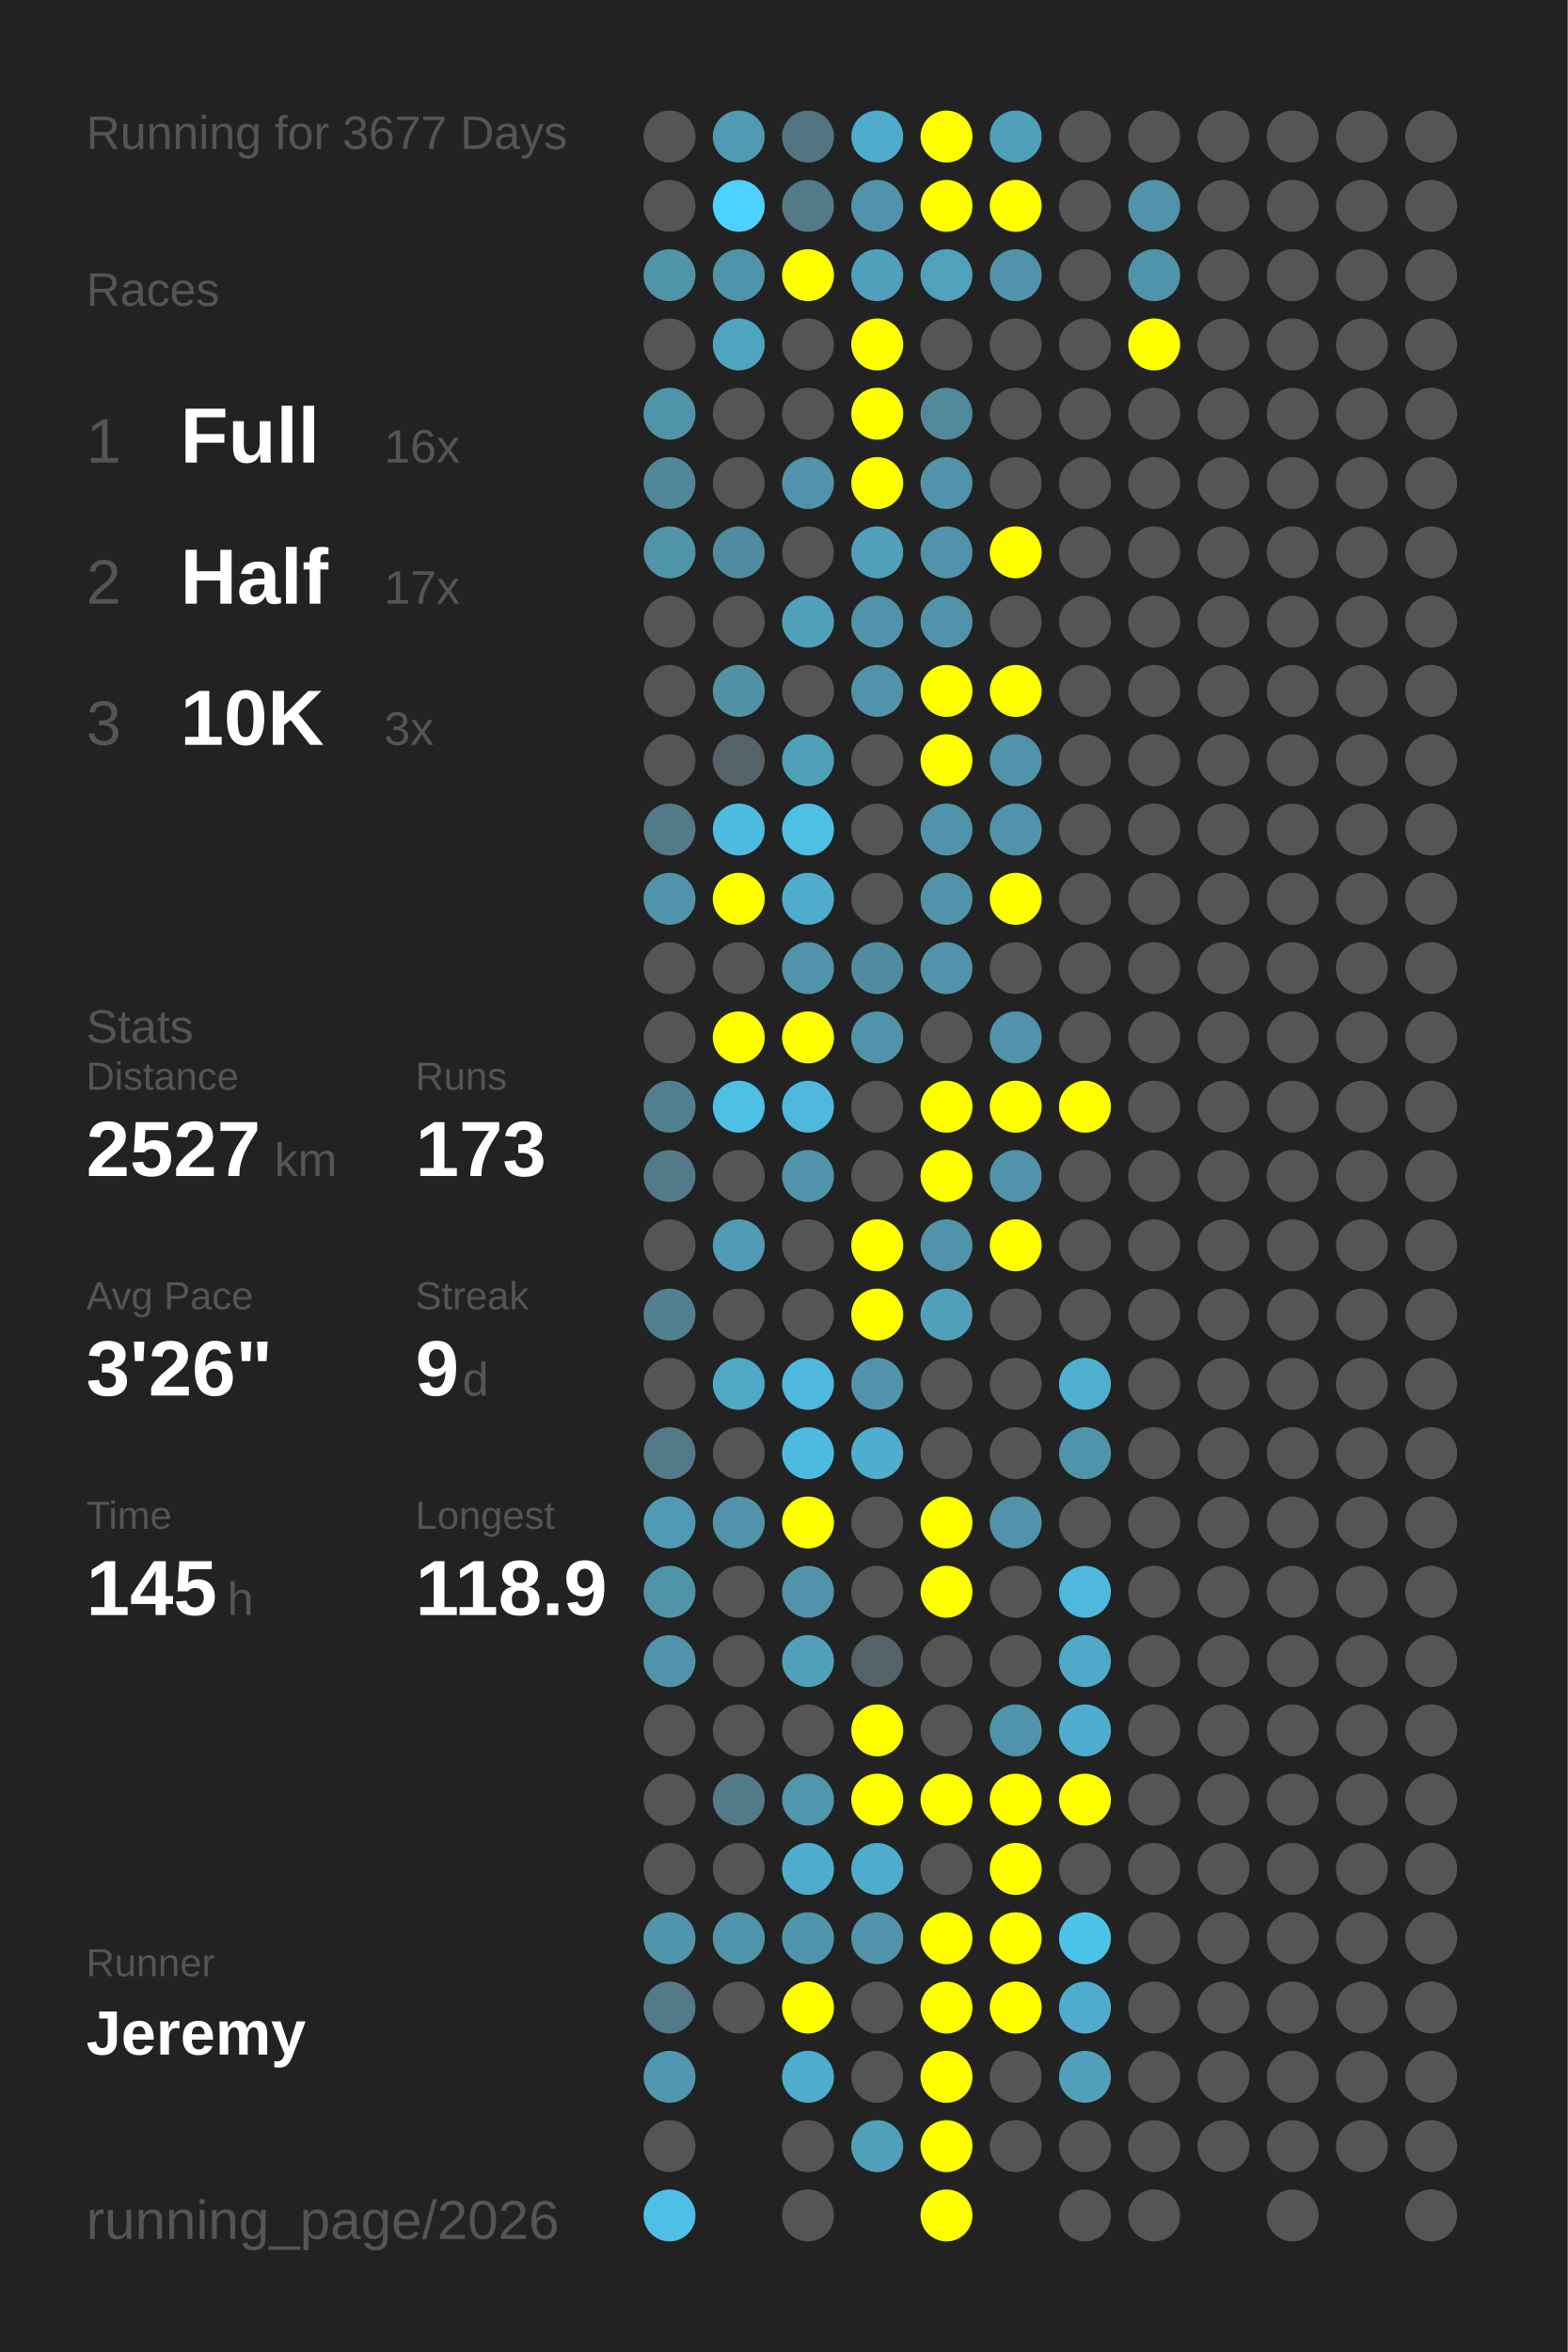
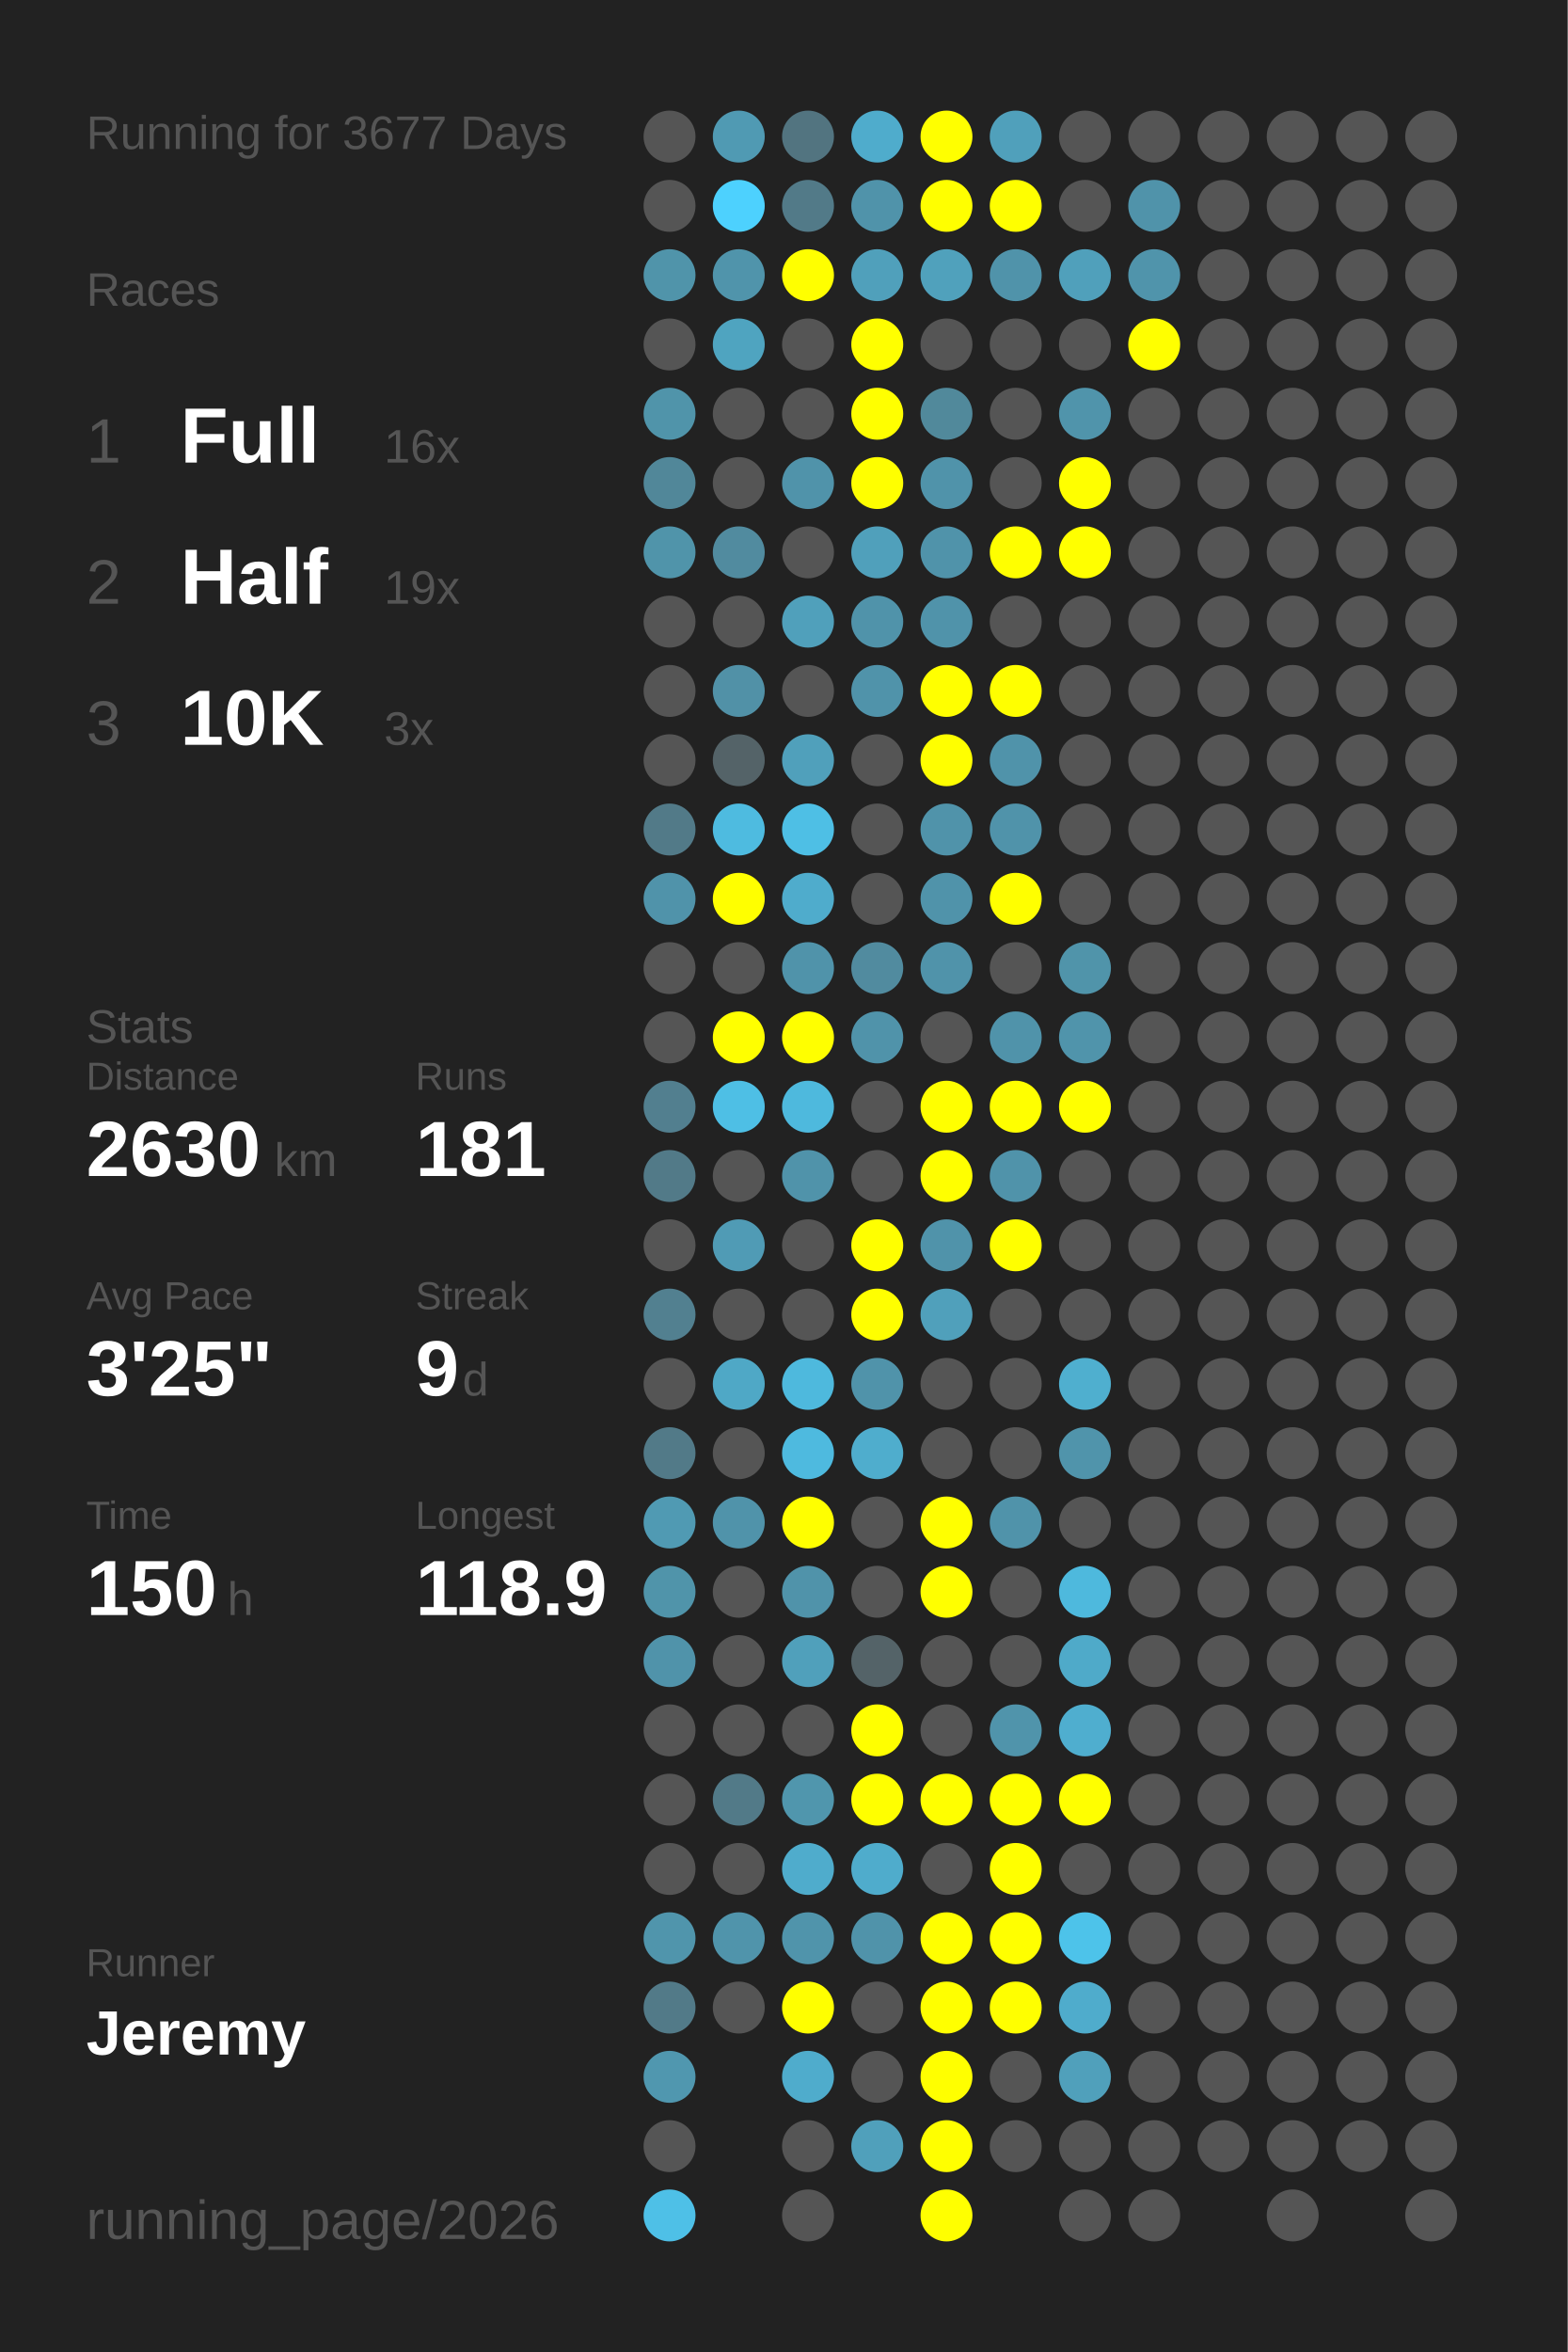
<svg xmlns="http://www.w3.org/2000/svg" baseProfile="full" height="300mm" version="1.1" viewBox="0,0,200,300" width="200mm">
  <defs />
  <rect fill="#222222" height="300" width="200" x="0" y="0" />
  <text fill="#555555" style="font-size:6px; font-family:Arial;" x="11" y="19">Running for 3677 Days</text>
  <text fill="#555555" style="font-size:6px; font-family:Arial;" x="11" y="39">Races</text>
  <text fill="#555555" style="font-size:8px; font-family:Arial;" x="11" y="59">1</text>
  <text fill="#FFFFFF" style="font-size:10px; font-family:Arial; font-weight:bold;" x="23" y="59">Full</text>
  <text fill="#555555" style="font-size:6px; font-family:Arial;" x="49" y="59">16x</text>
  <text fill="#555555" style="font-size:8px; font-family:Arial;" x="11" y="77">2</text>
  <text fill="#FFFFFF" style="font-size:10px; font-family:Arial; font-weight:bold;" x="23" y="77">Half</text>
-   <text fill="#555555" style="font-size:6px; font-family:Arial;" x="49" y="77">17x</text>
+   <text fill="#555555" style="font-size:6px; font-family:Arial;" x="49" y="77">19x</text>
  <text fill="#555555" style="font-size:8px; font-family:Arial;" x="11" y="95">3</text>
  <text fill="#FFFFFF" style="font-size:10px; font-family:Arial; font-weight:bold;" x="23" y="95">10K</text>
  <text fill="#555555" style="font-size:6px; font-family:Arial;" x="49" y="95">3x</text>
  <text fill="#555555" style="font-size:6px; font-family:Arial;" x="11" y="133">Stats</text>
  <text fill="#555555" style="font-size:5px; font-family:Arial;" x="11" y="139">Distance</text>
-   <text fill="#FFFFFF" style="font-size:10px; font-family:Arial; font-weight:bold;" x="11" y="150">2527</text>
+   <text fill="#FFFFFF" style="font-size:10px; font-family:Arial; font-weight:bold;" x="11" y="150">2630</text>
  <text fill="#555555" style="font-size:6px; font-family:Arial;" x="35" y="150">km</text>
  <text fill="#555555" style="font-size:5px; font-family:Arial;" x="53" y="139">Runs</text>
-   <text fill="#FFFFFF" style="font-size:10px; font-family:Arial; font-weight:bold;" x="53" y="150">173</text>
+   <text fill="#FFFFFF" style="font-size:10px; font-family:Arial; font-weight:bold;" x="53" y="150">181</text>
  <text fill="#555555" style="font-size:5px; font-family:Arial;" x="11" y="167">Avg Pace</text>
-   <text fill="#FFFFFF" style="font-size:10px; font-family:Arial; font-weight:bold;" x="11" y="178">3'26"</text>
+   <text fill="#FFFFFF" style="font-size:10px; font-family:Arial; font-weight:bold;" x="11" y="178">3'25"</text>
  <text fill="#555555" style="font-size:5px; font-family:Arial;" x="53" y="167">Streak</text>
  <text fill="#FFFFFF" style="font-size:10px; font-family:Arial; font-weight:bold;" x="53" y="178">9</text>
  <text fill="#555555" style="font-size:6px; font-family:Arial;" x="59" y="178">d</text>
  <text fill="#555555" style="font-size:5px; font-family:Arial;" x="11" y="195">Time</text>
-   <text fill="#FFFFFF" style="font-size:10px; font-family:Arial; font-weight:bold;" x="11" y="206">145</text>
+   <text fill="#FFFFFF" style="font-size:10px; font-family:Arial; font-weight:bold;" x="11" y="206">150</text>
  <text fill="#555555" style="font-size:6px; font-family:Arial;" x="29" y="206">h</text>
  <text fill="#555555" style="font-size:5px; font-family:Arial;" x="53" y="195">Longest</text>
  <text fill="#FFFFFF" style="font-size:10px; font-family:Arial; font-weight:bold;" x="53" y="206">118.9</text>
  <text fill="#555555" style="font-size:5px; font-family:Arial;" x="11" y="252.065">Runner</text>
  <text fill="#FFFFFF" style="font-size:8px; font-family:Arial; font-weight:bold;" x="11" y="262.065">Jeremy</text>
  <text fill="#555555" style="font-size:7px; font-family:Arial;" x="11" y="285.581">running_page/2026</text>
  <circle cx="85.417" cy="17.419" fill="#555555" r="3.312" />
  <circle cx="85.417" cy="26.258" fill="#555555" r="3.312" />
  <circle cx="85.417" cy="35.097" fill="#5094aa" r="3.312" />
  <circle cx="85.417" cy="43.935" fill="#555555" r="3.312" />
  <circle cx="85.417" cy="52.774" fill="#5094aa" r="3.312" />
  <circle cx="85.417" cy="61.613" fill="#518799" r="3.312" />
  <circle cx="85.417" cy="70.452" fill="#5094aa" r="3.312" />
  <circle cx="85.417" cy="79.29" fill="#555555" r="3.312" />
  <circle cx="85.417" cy="88.129" fill="#555555" r="3.312" />
  <circle cx="85.417" cy="96.968" fill="#555555" r="3.312" />
  <circle cx="85.417" cy="105.806" fill="#527a88" r="3.312" />
  <circle cx="85.417" cy="114.645" fill="#5093aa" r="3.312" />
  <circle cx="85.417" cy="123.484" fill="#555555" r="3.312" />
  <circle cx="85.417" cy="132.323" fill="#555555" r="3.312" />
  <circle cx="85.417" cy="141.161" fill="#527f8f" r="3.312" />
  <circle cx="85.417" cy="150" fill="#527a88" r="3.312" />
  <circle cx="85.417" cy="158.839" fill="#555555" r="3.312" />
  <circle cx="85.417" cy="167.677" fill="#528090" r="3.312" />
  <circle cx="85.417" cy="176.516" fill="#555555" r="3.312" />
  <circle cx="85.417" cy="185.355" fill="#527a88" r="3.312" />
  <circle cx="85.417" cy="194.194" fill="#509ab3" r="3.312" />
  <circle cx="85.417" cy="203.032" fill="#5094aa" r="3.312" />
  <circle cx="85.417" cy="211.871" fill="#5093aa" r="3.312" />
  <circle cx="85.417" cy="220.71" fill="#555555" r="3.312" />
  <circle cx="85.417" cy="229.548" fill="#555555" r="3.312" />
  <circle cx="85.417" cy="238.387" fill="#555555" r="3.312" />
  <circle cx="85.417" cy="247.226" fill="#5095ac" r="3.312" />
  <circle cx="85.417" cy="256.065" fill="#527a88" r="3.312" />
  <circle cx="85.417" cy="264.903" fill="#5097af" r="3.312" />
  <circle cx="85.417" cy="273.742" fill="#555555" r="3.312" />
  <circle cx="85.417" cy="282.581" fill="#4ec0e7" r="3.312" />
  <circle cx="94.25" cy="17.419" fill="#509ab3" r="3.312" />
  <circle cx="94.25" cy="26.258" fill="#4dd1fe" r="3.312" />
  <circle cx="94.25" cy="35.097" fill="#5094ab" r="3.312" />
  <circle cx="94.25" cy="43.935" fill="#4fa4c0" r="3.312" />
  <circle cx="94.25" cy="52.774" fill="#555555" r="3.312" />
  <circle cx="94.25" cy="61.613" fill="#555555" r="3.312" />
  <circle cx="94.25" cy="70.452" fill="#518b9f" r="3.312" />
  <circle cx="94.25" cy="79.29" fill="#555555" r="3.312" />
  <circle cx="94.25" cy="88.129" fill="#5191a7" r="3.312" />
  <circle cx="94.25" cy="96.968" fill="#546368" r="3.312" />
  <circle cx="94.25" cy="105.806" fill="#4ebbe0" r="3.312" />
  <circle cx="94.25" cy="114.645" fill="#FFFF00" r="3.312" />
  <circle cx="94.25" cy="123.484" fill="#555555" r="3.312" />
  <circle cx="94.25" cy="132.323" fill="#FFFF00" r="3.312" />
  <circle cx="94.25" cy="141.161" fill="#4ebfe5" r="3.312" />
  <circle cx="94.25" cy="150" fill="#555555" r="3.312" />
  <circle cx="94.25" cy="158.839" fill="#509bb5" r="3.312" />
  <circle cx="94.25" cy="167.677" fill="#555555" r="3.312" />
  <circle cx="94.25" cy="176.516" fill="#4fa8c6" r="3.312" />
  <circle cx="94.25" cy="185.355" fill="#555555" r="3.312" />
  <circle cx="94.25" cy="194.194" fill="#5093aa" r="3.312" />
  <circle cx="94.25" cy="203.032" fill="#555555" r="3.312" />
  <circle cx="94.25" cy="211.871" fill="#555555" r="3.312" />
  <circle cx="94.25" cy="220.71" fill="#555555" r="3.312" />
  <circle cx="94.25" cy="229.548" fill="#527a88" r="3.312" />
  <circle cx="94.25" cy="238.387" fill="#555555" r="3.312" />
  <circle cx="94.25" cy="247.226" fill="#5094ab" r="3.312" />
  <circle cx="94.25" cy="256.065" fill="#555555" r="3.312" />
  <circle cx="103.083" cy="17.419" fill="#527480" r="3.312" />
  <circle cx="103.083" cy="26.258" fill="#527a88" r="3.312" />
  <circle cx="103.083" cy="35.097" fill="#FFFF00" r="3.312" />
  <circle cx="103.083" cy="43.935" fill="#555555" r="3.312" />
  <circle cx="103.083" cy="52.774" fill="#555555" r="3.312" />
  <circle cx="103.083" cy="61.613" fill="#5093aa" r="3.312" />
  <circle cx="103.083" cy="70.452" fill="#555555" r="3.312" />
  <circle cx="103.083" cy="79.29" fill="#50a0bb" r="3.312" />
  <circle cx="103.083" cy="88.129" fill="#555555" r="3.312" />
  <circle cx="103.083" cy="96.968" fill="#50a0bb" r="3.312" />
  <circle cx="103.083" cy="105.806" fill="#4ebfe5" r="3.312" />
  <circle cx="103.083" cy="114.645" fill="#4faccc" r="3.312" />
  <circle cx="103.083" cy="123.484" fill="#5093aa" r="3.312" />
  <circle cx="103.083" cy="132.323" fill="#FFFF00" r="3.312" />
  <circle cx="103.083" cy="141.161" fill="#4eb9dd" r="3.312" />
  <circle cx="103.083" cy="150" fill="#5093aa" r="3.312" />
  <circle cx="103.083" cy="158.839" fill="#555555" r="3.312" />
  <circle cx="103.083" cy="167.677" fill="#555555" r="3.312" />
  <circle cx="103.083" cy="176.516" fill="#4eb9dd" r="3.312" />
  <circle cx="103.083" cy="185.355" fill="#4ebadf" r="3.312" />
  <circle cx="103.083" cy="194.194" fill="#FFFF00" r="3.312" />
  <circle cx="103.083" cy="203.032" fill="#5093aa" r="3.312" />
  <circle cx="103.083" cy="211.871" fill="#50a0bb" r="3.312" />
  <circle cx="103.083" cy="220.71" fill="#555555" r="3.312" />
  <circle cx="103.083" cy="229.548" fill="#5096ad" r="3.312" />
  <circle cx="103.083" cy="238.387" fill="#4faccc" r="3.312" />
  <circle cx="103.083" cy="247.226" fill="#5094ab" r="3.312" />
  <circle cx="103.083" cy="256.065" fill="#FFFF00" r="3.312" />
  <circle cx="103.083" cy="264.903" fill="#4faccc" r="3.312" />
  <circle cx="103.083" cy="273.742" fill="#555555" r="3.312" />
  <circle cx="103.083" cy="282.581" fill="#555555" r="3.312" />
  <circle cx="111.917" cy="17.419" fill="#4faccc" r="3.312" />
  <circle cx="111.917" cy="26.258" fill="#5093aa" r="3.312" />
  <circle cx="111.917" cy="35.097" fill="#50a0bb" r="3.312" />
  <circle cx="111.917" cy="43.935" fill="#FFFF00" r="3.312" />
  <circle cx="111.917" cy="52.774" fill="#FFFF00" r="3.312" />
  <circle cx="111.917" cy="61.613" fill="#FFFF00" r="3.312" />
  <circle cx="111.917" cy="70.452" fill="#50a0bb" r="3.312" />
  <circle cx="111.917" cy="79.29" fill="#5093aa" r="3.312" />
  <circle cx="111.917" cy="88.129" fill="#5093aa" r="3.312" />
  <circle cx="111.917" cy="96.968" fill="#555555" r="3.312" />
  <circle cx="111.917" cy="105.806" fill="#555555" r="3.312" />
  <circle cx="111.917" cy="114.645" fill="#555555" r="3.312" />
  <circle cx="111.917" cy="123.484" fill="#518b9f" r="3.312" />
  <circle cx="111.917" cy="132.323" fill="#5093aa" r="3.312" />
  <circle cx="111.917" cy="141.161" fill="#555555" r="3.312" />
  <circle cx="111.917" cy="150" fill="#555555" r="3.312" />
  <circle cx="111.917" cy="158.839" fill="#FFFF00" r="3.312" />
  <circle cx="111.917" cy="167.677" fill="#FFFF00" r="3.312" />
  <circle cx="111.917" cy="176.516" fill="#5093aa" r="3.312" />
  <circle cx="111.917" cy="185.355" fill="#4fadcd" r="3.312" />
  <circle cx="111.917" cy="194.194" fill="#555555" r="3.312" />
  <circle cx="111.917" cy="203.032" fill="#555555" r="3.312" />
  <circle cx="111.917" cy="211.871" fill="#546368" r="3.312" />
  <circle cx="111.917" cy="220.71" fill="#FFFF00" r="3.312" />
  <circle cx="111.917" cy="229.548" fill="#FFFF00" r="3.312" />
  <circle cx="111.917" cy="238.387" fill="#4faccc" r="3.312" />
  <circle cx="111.917" cy="247.226" fill="#5093aa" r="3.312" />
  <circle cx="111.917" cy="256.065" fill="#555555" r="3.312" />
  <circle cx="111.917" cy="264.903" fill="#555555" r="3.312" />
  <circle cx="111.917" cy="273.742" fill="#50a0bb" r="3.312" />
  <circle cx="120.75" cy="17.419" fill="#FFFF00" r="3.312" />
  <circle cx="120.75" cy="26.258" fill="#FFFF00" r="3.312" />
  <circle cx="120.75" cy="35.097" fill="#50a1bc" r="3.312" />
  <circle cx="120.75" cy="43.935" fill="#555555" r="3.312" />
  <circle cx="120.75" cy="52.774" fill="#51899b" r="3.312" />
  <circle cx="120.75" cy="61.613" fill="#5093aa" r="3.312" />
  <circle cx="120.75" cy="70.452" fill="#5093aa" r="3.312" />
  <circle cx="120.75" cy="79.29" fill="#5093aa" r="3.312" />
  <circle cx="120.75" cy="88.129" fill="#FFFF00" r="3.312" />
  <circle cx="120.75" cy="96.968" fill="#FFFF00" r="3.312" />
  <circle cx="120.75" cy="105.806" fill="#5093aa" r="3.312" />
  <circle cx="120.75" cy="114.645" fill="#5093aa" r="3.312" />
  <circle cx="120.75" cy="123.484" fill="#5093aa" r="3.312" />
  <circle cx="120.75" cy="132.323" fill="#555555" r="3.312" />
  <circle cx="120.75" cy="141.161" fill="#FFFF00" r="3.312" />
  <circle cx="120.75" cy="150" fill="#FFFF00" r="3.312" />
  <circle cx="120.75" cy="158.839" fill="#5093aa" r="3.312" />
  <circle cx="120.75" cy="167.677" fill="#50a0bb" r="3.312" />
  <circle cx="120.75" cy="176.516" fill="#555555" r="3.312" />
  <circle cx="120.75" cy="185.355" fill="#555555" r="3.312" />
  <circle cx="120.75" cy="194.194" fill="#FFFF00" r="3.312" />
  <circle cx="120.75" cy="203.032" fill="#FFFF00" r="3.312" />
  <circle cx="120.75" cy="211.871" fill="#555555" r="3.312" />
  <circle cx="120.75" cy="220.71" fill="#555555" r="3.312" />
  <circle cx="120.75" cy="229.548" fill="#FFFF00" r="3.312" />
  <circle cx="120.75" cy="238.387" fill="#555555" r="3.312" />
  <circle cx="120.75" cy="247.226" fill="#FFFF00" r="3.312" />
  <circle cx="120.75" cy="256.065" fill="#FFFF00" r="3.312" />
  <circle cx="120.75" cy="264.903" fill="#FFFF00" r="3.312" />
  <circle cx="120.75" cy="273.742" fill="#FFFF00" r="3.312" />
  <circle cx="120.75" cy="282.581" fill="#FFFF00" r="3.312" />
  <circle cx="129.583" cy="17.419" fill="#50a0bb" r="3.312" />
  <circle cx="129.583" cy="26.258" fill="#FFFF00" r="3.312" />
  <circle cx="129.583" cy="35.097" fill="#5093aa" r="3.312" />
  <circle cx="129.583" cy="43.935" fill="#555555" r="3.312" />
  <circle cx="129.583" cy="52.774" fill="#555555" r="3.312" />
  <circle cx="129.583" cy="61.613" fill="#555555" r="3.312" />
  <circle cx="129.583" cy="70.452" fill="#FFFF00" r="3.312" />
  <circle cx="129.583" cy="79.29" fill="#555555" r="3.312" />
  <circle cx="129.583" cy="88.129" fill="#FFFF00" r="3.312" />
  <circle cx="129.583" cy="96.968" fill="#5093aa" r="3.312" />
  <circle cx="129.583" cy="105.806" fill="#5093aa" r="3.312" />
  <circle cx="129.583" cy="114.645" fill="#FFFF00" r="3.312" />
  <circle cx="129.583" cy="123.484" fill="#555555" r="3.312" />
  <circle cx="129.583" cy="132.323" fill="#5093aa" r="3.312" />
  <circle cx="129.583" cy="141.161" fill="#FFFF00" r="3.312" />
  <circle cx="129.583" cy="150" fill="#5093aa" r="3.312" />
  <circle cx="129.583" cy="158.839" fill="#FFFF00" r="3.312" />
  <circle cx="129.583" cy="167.677" fill="#555555" r="3.312" />
  <circle cx="129.583" cy="176.516" fill="#555555" r="3.312" />
  <circle cx="129.583" cy="185.355" fill="#555555" r="3.312" />
  <circle cx="129.583" cy="194.194" fill="#5093aa" r="3.312" />
  <circle cx="129.583" cy="203.032" fill="#555555" r="3.312" />
  <circle cx="129.583" cy="211.871" fill="#555555" r="3.312" />
  <circle cx="129.583" cy="220.71" fill="#5094ab" r="3.312" />
  <circle cx="129.583" cy="229.548" fill="#FFFF00" r="3.312" />
  <circle cx="129.583" cy="238.387" fill="#FFFF00" r="3.312" />
  <circle cx="129.583" cy="247.226" fill="#FFFF00" r="3.312" />
  <circle cx="129.583" cy="256.065" fill="#FFFF00" r="3.312" />
  <circle cx="129.583" cy="264.903" fill="#555555" r="3.312" />
  <circle cx="129.583" cy="273.742" fill="#555555" r="3.312" />
  <circle cx="138.417" cy="17.419" fill="#555555" r="3.312" />
  <circle cx="138.417" cy="26.258" fill="#555555" r="3.312" />
-   <circle cx="138.417" cy="35.097" fill="#555555" r="3.312" />
+   <circle cx="138.417" cy="35.097" fill="#50a0bb" r="3.312" />
  <circle cx="138.417" cy="43.935" fill="#555555" r="3.312" />
-   <circle cx="138.417" cy="52.774" fill="#555555" r="3.312" />
-   <circle cx="138.417" cy="61.613" fill="#555555" r="3.312" />
-   <circle cx="138.417" cy="70.452" fill="#555555" r="3.312" />
+   <circle cx="138.417" cy="52.774" fill="#5094ab" r="3.312" />
+   <circle cx="138.417" cy="61.613" fill="#FFFF00" r="3.312" />
+   <circle cx="138.417" cy="70.452" fill="#FFFF00" r="3.312" />
  <circle cx="138.417" cy="79.29" fill="#555555" r="3.312" />
  <circle cx="138.417" cy="88.129" fill="#555555" r="3.312" />
  <circle cx="138.417" cy="96.968" fill="#555555" r="3.312" />
  <circle cx="138.417" cy="105.806" fill="#555555" r="3.312" />
  <circle cx="138.417" cy="114.645" fill="#555555" r="3.312" />
-   <circle cx="138.417" cy="123.484" fill="#555555" r="3.312" />
-   <circle cx="138.417" cy="132.323" fill="#555555" r="3.312" />
+   <circle cx="138.417" cy="123.484" fill="#5094aa" r="3.312" />
+   <circle cx="138.417" cy="132.323" fill="#5094ab" r="3.312" />
  <circle cx="138.417" cy="141.161" fill="#FFFF00" r="3.312" />
  <circle cx="138.417" cy="150" fill="#555555" r="3.312" />
  <circle cx="138.417" cy="158.839" fill="#555555" r="3.312" />
  <circle cx="138.417" cy="167.677" fill="#555555" r="3.312" />
  <circle cx="138.417" cy="176.516" fill="#4fafcf" r="3.312" />
  <circle cx="138.417" cy="185.355" fill="#5094ab" r="3.312" />
  <circle cx="138.417" cy="194.194" fill="#555555" r="3.312" />
  <circle cx="138.417" cy="203.032" fill="#4eb9dd" r="3.312" />
  <circle cx="138.417" cy="211.871" fill="#4faac9" r="3.312" />
  <circle cx="138.417" cy="220.71" fill="#4faecf" r="3.312" />
  <circle cx="138.417" cy="229.548" fill="#FFFF00" r="3.312" />
  <circle cx="138.417" cy="238.387" fill="#555555" r="3.312" />
  <circle cx="138.417" cy="247.226" fill="#4dc3ea" r="3.312" />
  <circle cx="138.417" cy="256.065" fill="#4faccc" r="3.312" />
  <circle cx="138.417" cy="264.903" fill="#50a0bb" r="3.312" />
  <circle cx="138.417" cy="273.742" fill="#555555" r="3.312" />
  <circle cx="138.417" cy="282.581" fill="#555555" r="3.312" />
  <circle cx="147.25" cy="17.419" fill="#555555" r="3.312" />
  <circle cx="147.25" cy="26.258" fill="#5093aa" r="3.312" />
  <circle cx="147.25" cy="35.097" fill="#5094ab" r="3.312" />
  <circle cx="147.25" cy="43.935" fill="#FFFF00" r="3.312" />
  <circle cx="147.25" cy="52.774" fill="#555555" r="3.312" />
  <circle cx="147.25" cy="61.613" fill="#555555" r="3.312" />
  <circle cx="147.25" cy="70.452" fill="#555555" r="3.312" />
  <circle cx="147.25" cy="79.29" fill="#555555" r="3.312" />
  <circle cx="147.25" cy="88.129" fill="#555555" r="3.312" />
  <circle cx="147.25" cy="96.968" fill="#555555" r="3.312" />
  <circle cx="147.25" cy="105.806" fill="#555555" r="3.312" />
  <circle cx="147.25" cy="114.645" fill="#555555" r="3.312" />
  <circle cx="147.25" cy="123.484" fill="#555555" r="3.312" />
  <circle cx="147.25" cy="132.323" fill="#555555" r="3.312" />
  <circle cx="147.25" cy="141.161" fill="#555555" r="3.312" />
  <circle cx="147.25" cy="150" fill="#555555" r="3.312" />
  <circle cx="147.25" cy="158.839" fill="#555555" r="3.312" />
  <circle cx="147.25" cy="167.677" fill="#555555" r="3.312" />
  <circle cx="147.25" cy="176.516" fill="#555555" r="3.312" />
  <circle cx="147.25" cy="185.355" fill="#555555" r="3.312" />
  <circle cx="147.25" cy="194.194" fill="#555555" r="3.312" />
  <circle cx="147.25" cy="203.032" fill="#555555" r="3.312" />
  <circle cx="147.25" cy="211.871" fill="#555555" r="3.312" />
  <circle cx="147.25" cy="220.71" fill="#555555" r="3.312" />
  <circle cx="147.25" cy="229.548" fill="#555555" r="3.312" />
  <circle cx="147.25" cy="238.387" fill="#555555" r="3.312" />
  <circle cx="147.25" cy="247.226" fill="#555555" r="3.312" />
  <circle cx="147.25" cy="256.065" fill="#555555" r="3.312" />
  <circle cx="147.25" cy="264.903" fill="#555555" r="3.312" />
  <circle cx="147.25" cy="273.742" fill="#555555" r="3.312" />
  <circle cx="147.25" cy="282.581" fill="#555555" r="3.312" />
  <circle cx="156.083" cy="17.419" fill="#555555" r="3.312" />
  <circle cx="156.083" cy="26.258" fill="#555555" r="3.312" />
  <circle cx="156.083" cy="35.097" fill="#555555" r="3.312" />
  <circle cx="156.083" cy="43.935" fill="#555555" r="3.312" />
  <circle cx="156.083" cy="52.774" fill="#555555" r="3.312" />
  <circle cx="156.083" cy="61.613" fill="#555555" r="3.312" />
  <circle cx="156.083" cy="70.452" fill="#555555" r="3.312" />
  <circle cx="156.083" cy="79.29" fill="#555555" r="3.312" />
  <circle cx="156.083" cy="88.129" fill="#555555" r="3.312" />
  <circle cx="156.083" cy="96.968" fill="#555555" r="3.312" />
  <circle cx="156.083" cy="105.806" fill="#555555" r="3.312" />
  <circle cx="156.083" cy="114.645" fill="#555555" r="3.312" />
  <circle cx="156.083" cy="123.484" fill="#555555" r="3.312" />
  <circle cx="156.083" cy="132.323" fill="#555555" r="3.312" />
  <circle cx="156.083" cy="141.161" fill="#555555" r="3.312" />
  <circle cx="156.083" cy="150" fill="#555555" r="3.312" />
  <circle cx="156.083" cy="158.839" fill="#555555" r="3.312" />
  <circle cx="156.083" cy="167.677" fill="#555555" r="3.312" />
  <circle cx="156.083" cy="176.516" fill="#555555" r="3.312" />
  <circle cx="156.083" cy="185.355" fill="#555555" r="3.312" />
  <circle cx="156.083" cy="194.194" fill="#555555" r="3.312" />
  <circle cx="156.083" cy="203.032" fill="#555555" r="3.312" />
  <circle cx="156.083" cy="211.871" fill="#555555" r="3.312" />
  <circle cx="156.083" cy="220.71" fill="#555555" r="3.312" />
  <circle cx="156.083" cy="229.548" fill="#555555" r="3.312" />
  <circle cx="156.083" cy="238.387" fill="#555555" r="3.312" />
  <circle cx="156.083" cy="247.226" fill="#555555" r="3.312" />
  <circle cx="156.083" cy="256.065" fill="#555555" r="3.312" />
  <circle cx="156.083" cy="264.903" fill="#555555" r="3.312" />
  <circle cx="156.083" cy="273.742" fill="#555555" r="3.312" />
  <circle cx="164.917" cy="17.419" fill="#555555" r="3.312" />
  <circle cx="164.917" cy="26.258" fill="#555555" r="3.312" />
  <circle cx="164.917" cy="35.097" fill="#555555" r="3.312" />
  <circle cx="164.917" cy="43.935" fill="#555555" r="3.312" />
  <circle cx="164.917" cy="52.774" fill="#555555" r="3.312" />
  <circle cx="164.917" cy="61.613" fill="#555555" r="3.312" />
  <circle cx="164.917" cy="70.452" fill="#555555" r="3.312" />
  <circle cx="164.917" cy="79.29" fill="#555555" r="3.312" />
  <circle cx="164.917" cy="88.129" fill="#555555" r="3.312" />
  <circle cx="164.917" cy="96.968" fill="#555555" r="3.312" />
  <circle cx="164.917" cy="105.806" fill="#555555" r="3.312" />
  <circle cx="164.917" cy="114.645" fill="#555555" r="3.312" />
  <circle cx="164.917" cy="123.484" fill="#555555" r="3.312" />
  <circle cx="164.917" cy="132.323" fill="#555555" r="3.312" />
  <circle cx="164.917" cy="141.161" fill="#555555" r="3.312" />
  <circle cx="164.917" cy="150" fill="#555555" r="3.312" />
  <circle cx="164.917" cy="158.839" fill="#555555" r="3.312" />
  <circle cx="164.917" cy="167.677" fill="#555555" r="3.312" />
  <circle cx="164.917" cy="176.516" fill="#555555" r="3.312" />
  <circle cx="164.917" cy="185.355" fill="#555555" r="3.312" />
  <circle cx="164.917" cy="194.194" fill="#555555" r="3.312" />
  <circle cx="164.917" cy="203.032" fill="#555555" r="3.312" />
  <circle cx="164.917" cy="211.871" fill="#555555" r="3.312" />
  <circle cx="164.917" cy="220.71" fill="#555555" r="3.312" />
  <circle cx="164.917" cy="229.548" fill="#555555" r="3.312" />
  <circle cx="164.917" cy="238.387" fill="#555555" r="3.312" />
  <circle cx="164.917" cy="247.226" fill="#555555" r="3.312" />
  <circle cx="164.917" cy="256.065" fill="#555555" r="3.312" />
  <circle cx="164.917" cy="264.903" fill="#555555" r="3.312" />
  <circle cx="164.917" cy="273.742" fill="#555555" r="3.312" />
  <circle cx="164.917" cy="282.581" fill="#555555" r="3.312" />
  <circle cx="173.75" cy="17.419" fill="#555555" r="3.312" />
  <circle cx="173.75" cy="26.258" fill="#555555" r="3.312" />
  <circle cx="173.75" cy="35.097" fill="#555555" r="3.312" />
  <circle cx="173.75" cy="43.935" fill="#555555" r="3.312" />
  <circle cx="173.75" cy="52.774" fill="#555555" r="3.312" />
  <circle cx="173.75" cy="61.613" fill="#555555" r="3.312" />
  <circle cx="173.75" cy="70.452" fill="#555555" r="3.312" />
  <circle cx="173.75" cy="79.29" fill="#555555" r="3.312" />
  <circle cx="173.75" cy="88.129" fill="#555555" r="3.312" />
  <circle cx="173.75" cy="96.968" fill="#555555" r="3.312" />
  <circle cx="173.75" cy="105.806" fill="#555555" r="3.312" />
  <circle cx="173.75" cy="114.645" fill="#555555" r="3.312" />
  <circle cx="173.75" cy="123.484" fill="#555555" r="3.312" />
  <circle cx="173.75" cy="132.323" fill="#555555" r="3.312" />
  <circle cx="173.75" cy="141.161" fill="#555555" r="3.312" />
  <circle cx="173.75" cy="150" fill="#555555" r="3.312" />
  <circle cx="173.75" cy="158.839" fill="#555555" r="3.312" />
  <circle cx="173.75" cy="167.677" fill="#555555" r="3.312" />
  <circle cx="173.75" cy="176.516" fill="#555555" r="3.312" />
  <circle cx="173.75" cy="185.355" fill="#555555" r="3.312" />
  <circle cx="173.75" cy="194.194" fill="#555555" r="3.312" />
  <circle cx="173.75" cy="203.032" fill="#555555" r="3.312" />
  <circle cx="173.75" cy="211.871" fill="#555555" r="3.312" />
  <circle cx="173.75" cy="220.71" fill="#555555" r="3.312" />
  <circle cx="173.75" cy="229.548" fill="#555555" r="3.312" />
  <circle cx="173.75" cy="238.387" fill="#555555" r="3.312" />
  <circle cx="173.75" cy="247.226" fill="#555555" r="3.312" />
  <circle cx="173.75" cy="256.065" fill="#555555" r="3.312" />
  <circle cx="173.75" cy="264.903" fill="#555555" r="3.312" />
  <circle cx="173.75" cy="273.742" fill="#555555" r="3.312" />
  <circle cx="182.583" cy="17.419" fill="#555555" r="3.312" />
  <circle cx="182.583" cy="26.258" fill="#555555" r="3.312" />
  <circle cx="182.583" cy="35.097" fill="#555555" r="3.312" />
  <circle cx="182.583" cy="43.935" fill="#555555" r="3.312" />
  <circle cx="182.583" cy="52.774" fill="#555555" r="3.312" />
  <circle cx="182.583" cy="61.613" fill="#555555" r="3.312" />
  <circle cx="182.583" cy="70.452" fill="#555555" r="3.312" />
  <circle cx="182.583" cy="79.29" fill="#555555" r="3.312" />
  <circle cx="182.583" cy="88.129" fill="#555555" r="3.312" />
  <circle cx="182.583" cy="96.968" fill="#555555" r="3.312" />
  <circle cx="182.583" cy="105.806" fill="#555555" r="3.312" />
  <circle cx="182.583" cy="114.645" fill="#555555" r="3.312" />
  <circle cx="182.583" cy="123.484" fill="#555555" r="3.312" />
  <circle cx="182.583" cy="132.323" fill="#555555" r="3.312" />
  <circle cx="182.583" cy="141.161" fill="#555555" r="3.312" />
  <circle cx="182.583" cy="150" fill="#555555" r="3.312" />
  <circle cx="182.583" cy="158.839" fill="#555555" r="3.312" />
  <circle cx="182.583" cy="167.677" fill="#555555" r="3.312" />
  <circle cx="182.583" cy="176.516" fill="#555555" r="3.312" />
  <circle cx="182.583" cy="185.355" fill="#555555" r="3.312" />
  <circle cx="182.583" cy="194.194" fill="#555555" r="3.312" />
  <circle cx="182.583" cy="203.032" fill="#555555" r="3.312" />
  <circle cx="182.583" cy="211.871" fill="#555555" r="3.312" />
  <circle cx="182.583" cy="220.71" fill="#555555" r="3.312" />
  <circle cx="182.583" cy="229.548" fill="#555555" r="3.312" />
  <circle cx="182.583" cy="238.387" fill="#555555" r="3.312" />
  <circle cx="182.583" cy="247.226" fill="#555555" r="3.312" />
  <circle cx="182.583" cy="256.065" fill="#555555" r="3.312" />
  <circle cx="182.583" cy="264.903" fill="#555555" r="3.312" />
  <circle cx="182.583" cy="273.742" fill="#555555" r="3.312" />
  <circle cx="182.583" cy="282.581" fill="#555555" r="3.312" />
</svg>
